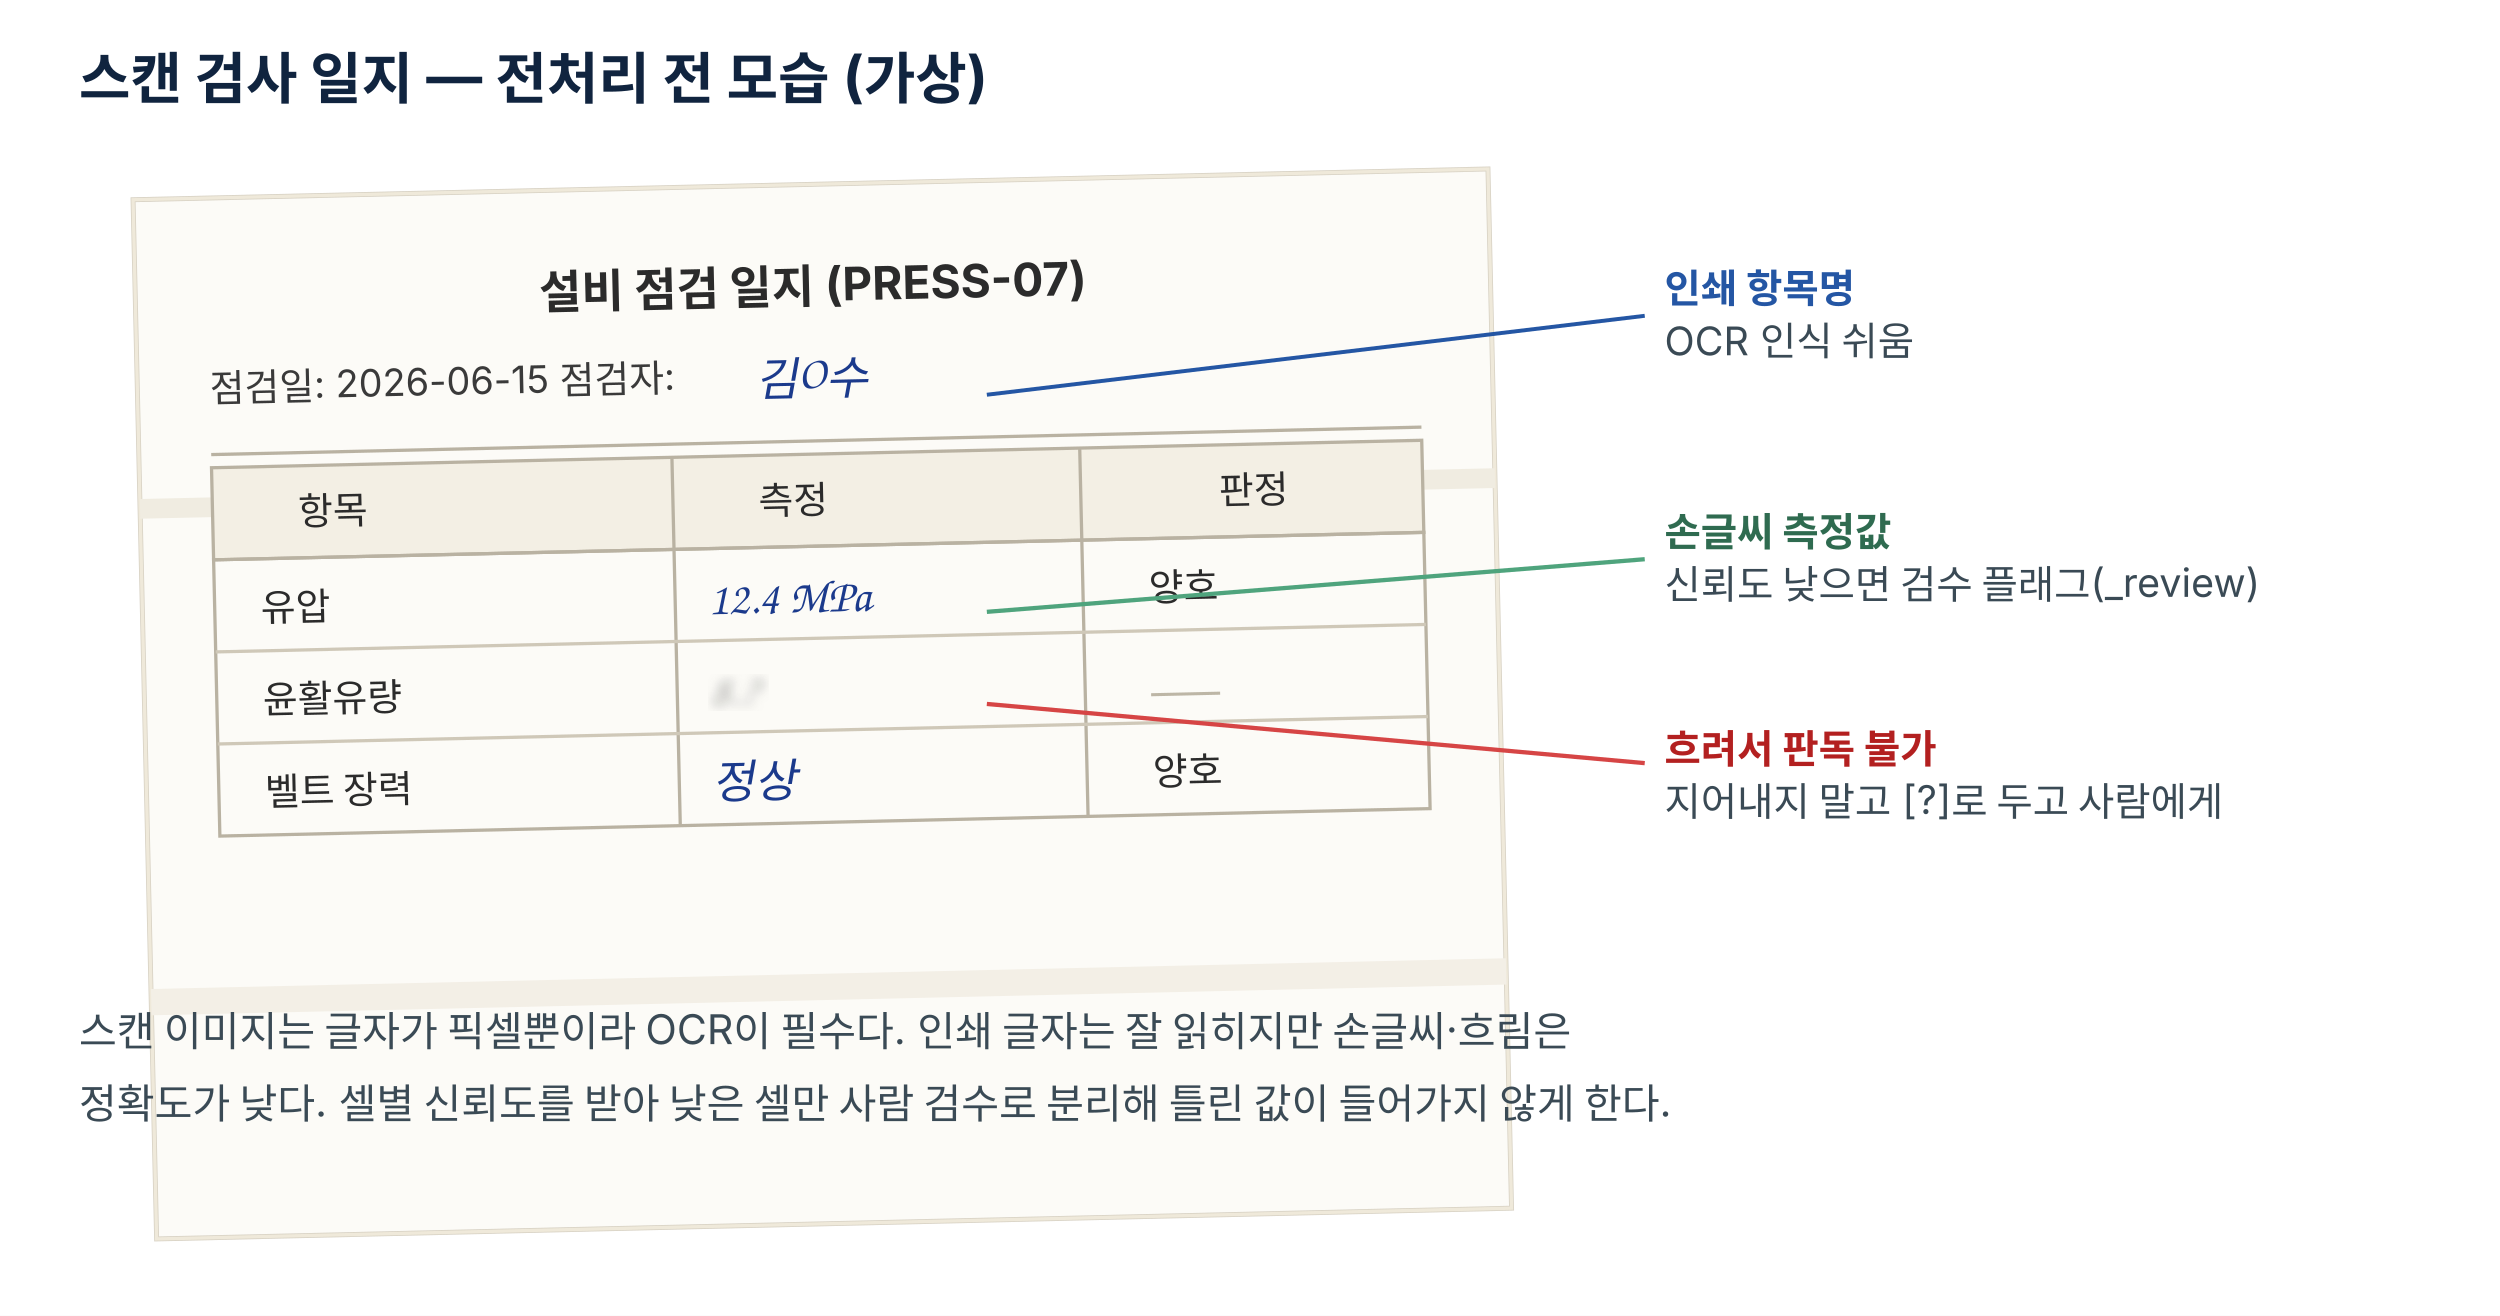
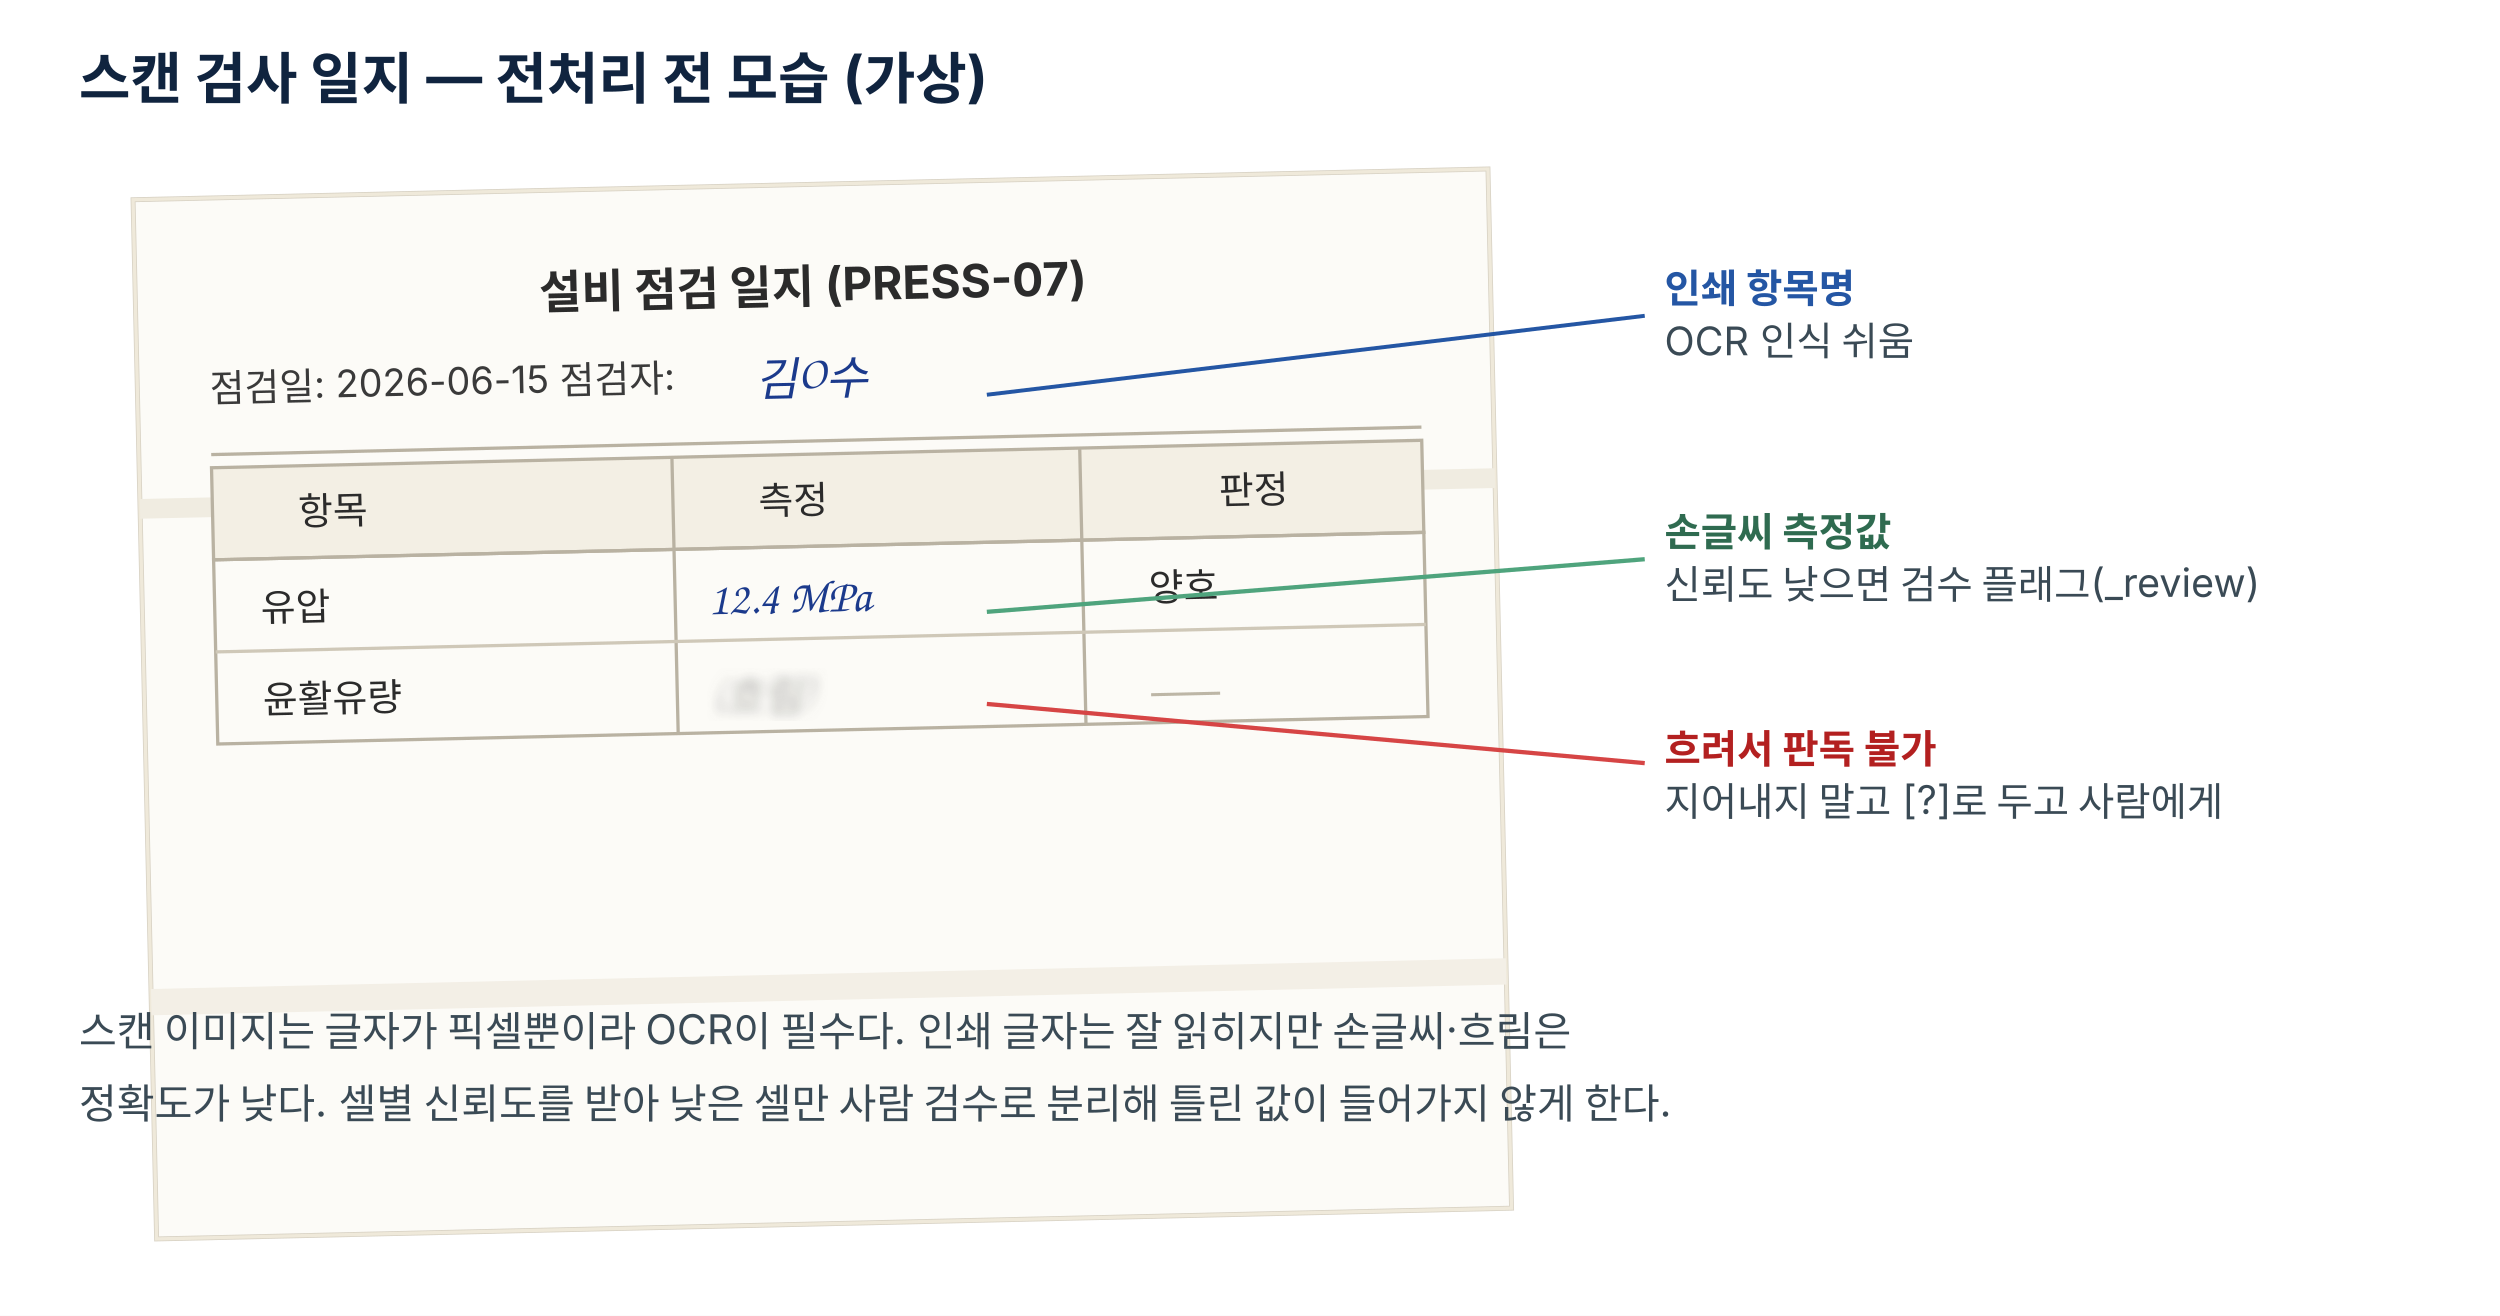
<svg xmlns="http://www.w3.org/2000/svg" viewBox="0 0 760 400" font-family="-apple-system, 'Malgun Gothic', 'Apple SD Gothic Neo', sans-serif">
  <defs>
    <filter id="blur">
      <feGaussianBlur stdDeviation="1.6" />
    </filter>
  </defs>
  <rect width="760" height="400" fill="#ffffff" />
  <text x="24" y="30" font-size="17" font-weight="700" fill="#10243f">스캔 검사 일지 — 전처리 전 모습 (가상)</text>
  <g transform="rotate(-1.3 250 215)">
    <rect x="44" y="56" width="412" height="316" fill="#fcfbf7" stroke="#d8d2c4" stroke-width="1.5" />
    <rect x="44" y="56" width="412" height="316" fill="none" stroke="#efe9da" />
    <line x1="44" y1="150" x2="456" y2="150" stroke="#f0ece1" stroke-width="6" />
    <line x1="44" y1="300" x2="456" y2="300" stroke="#f3efe6" stroke-width="8" />
    <text x="250" y="92" font-size="14" font-weight="700" fill="#2b2b2b" text-anchor="middle">설비 점검 일지 (PRESS-07)</text>
    <text x="66" y="118" font-size="11.5" fill="#3a3a3a">점검일: 2026-06-15      점검자:</text>
    <text x="232" y="120" font-size="14" fill="#1b3a8c" font-style="italic" font-family="'Comic Sans MS', cursive">김O수</text>
    <g font-size="11.5" fill="#2b2b2b">
      <line x1="66" y1="134" x2="434" y2="134" stroke="#b9b2a2" />
      <rect x="66" y="138" width="368" height="28" fill="#f3efe4" stroke="#b9b2a2" />
      <text x="92" y="156">항목</text>
      <text x="232" y="156">측정</text>
      <text x="372" y="156">판정</text>
-       <line x1="206" y1="138" x2="206" y2="250" stroke="#b9b2a2" />
-       <line x1="330" y1="138" x2="330" y2="250" stroke="#b9b2a2" />
-       <rect x="66" y="166" width="368" height="84" fill="none" stroke="#b9b2a2" />
+       <line x1="206" y1="138" x2="206" y2="222" stroke="#b9b2a2" />
+       <line x1="330" y1="138" x2="330" y2="222" stroke="#b9b2a2" />
+       <rect x="66" y="166" width="368" height="56" fill="none" stroke="#b9b2a2" />
      <line x1="66" y1="194" x2="434" y2="194" stroke="#cfc8b8" />
-       <line x1="66" y1="222" x2="434" y2="222" stroke="#cfc8b8" />
      <text x="80" y="185">유압</text>
      <text x="216" y="186" fill="#1b3a8c" font-style="italic" font-family="'Comic Sans MS', cursive" font-size="14">12.4 MPa</text>
      <text x="350" y="185">양호</text>
      <text x="80" y="213">윤활유량</text>
-       <text x="216" y="214" fill="#6b6b6b" font-style="italic" font-family="'Comic Sans MS', cursive" font-size="14" filter="url(#blur)" opacity="0.6">8.?</text>
+       <text x="232" y="214" text-anchor="middle" fill="#6b6b6b" font-style="italic" font-family="'Comic Sans MS', cursive" font-size="13" filter="url(#blur)" opacity="0.55">(흐림)</text>
      <text x="350" y="213" fill="#bdb6a6">____</text>
-       <text x="80" y="241">벨트 장력</text>
-       <text x="216" y="242" fill="#1b3a8c" font-style="italic" font-family="'Comic Sans MS', cursive" font-size="14">정상</text>
-       <text x="350" y="241">양호</text>
    </g>
  </g>
  <g font-size="12">
    <line x1="300" y1="120" x2="500" y2="96" stroke="#2456A4" stroke-width="1.2" />
    <text x="506" y="92" fill="#2456A4" font-weight="700">인쇄 항목명</text>
    <text x="506" y="108" fill="#3a4a55">OCR 인식 쉬움</text>
    <line x1="300" y1="186" x2="500" y2="170" stroke="#4FA47D" stroke-width="1.3" />
    <text x="506" y="166" fill="#2f6b50" font-weight="700">손글씨 측정값</text>
    <text x="506" y="182" fill="#3a4a55">신뢰도 낮으면 검수 플래그(_review)</text>
    <line x1="300" y1="214" x2="500" y2="232" stroke="#d64545" stroke-width="1.3" />
    <text x="506" y="232" fill="#b32020" font-weight="700">흐려서 판독 불가</text>
    <text x="506" y="248" fill="#3a4a55">지어내지 말고 [?]로 두고 사람에게</text>
  </g>
  <text x="24" y="318" font-size="12.5" fill="#3a4a55">스캔 이미지는 글자가 픽셀뿐이라 OCR이 필수다. 인쇄 글자는 잘 읽히지만 손글씨·흐림은</text>
  <text x="24" y="340" font-size="12.5" fill="#3a4a55">정확도가 낮다. 셀별 신뢰도를 받아 낮은 셀만 사람 검수로 분리해 틀린 값이 들어가지 않게 한다.</text>
</svg>
